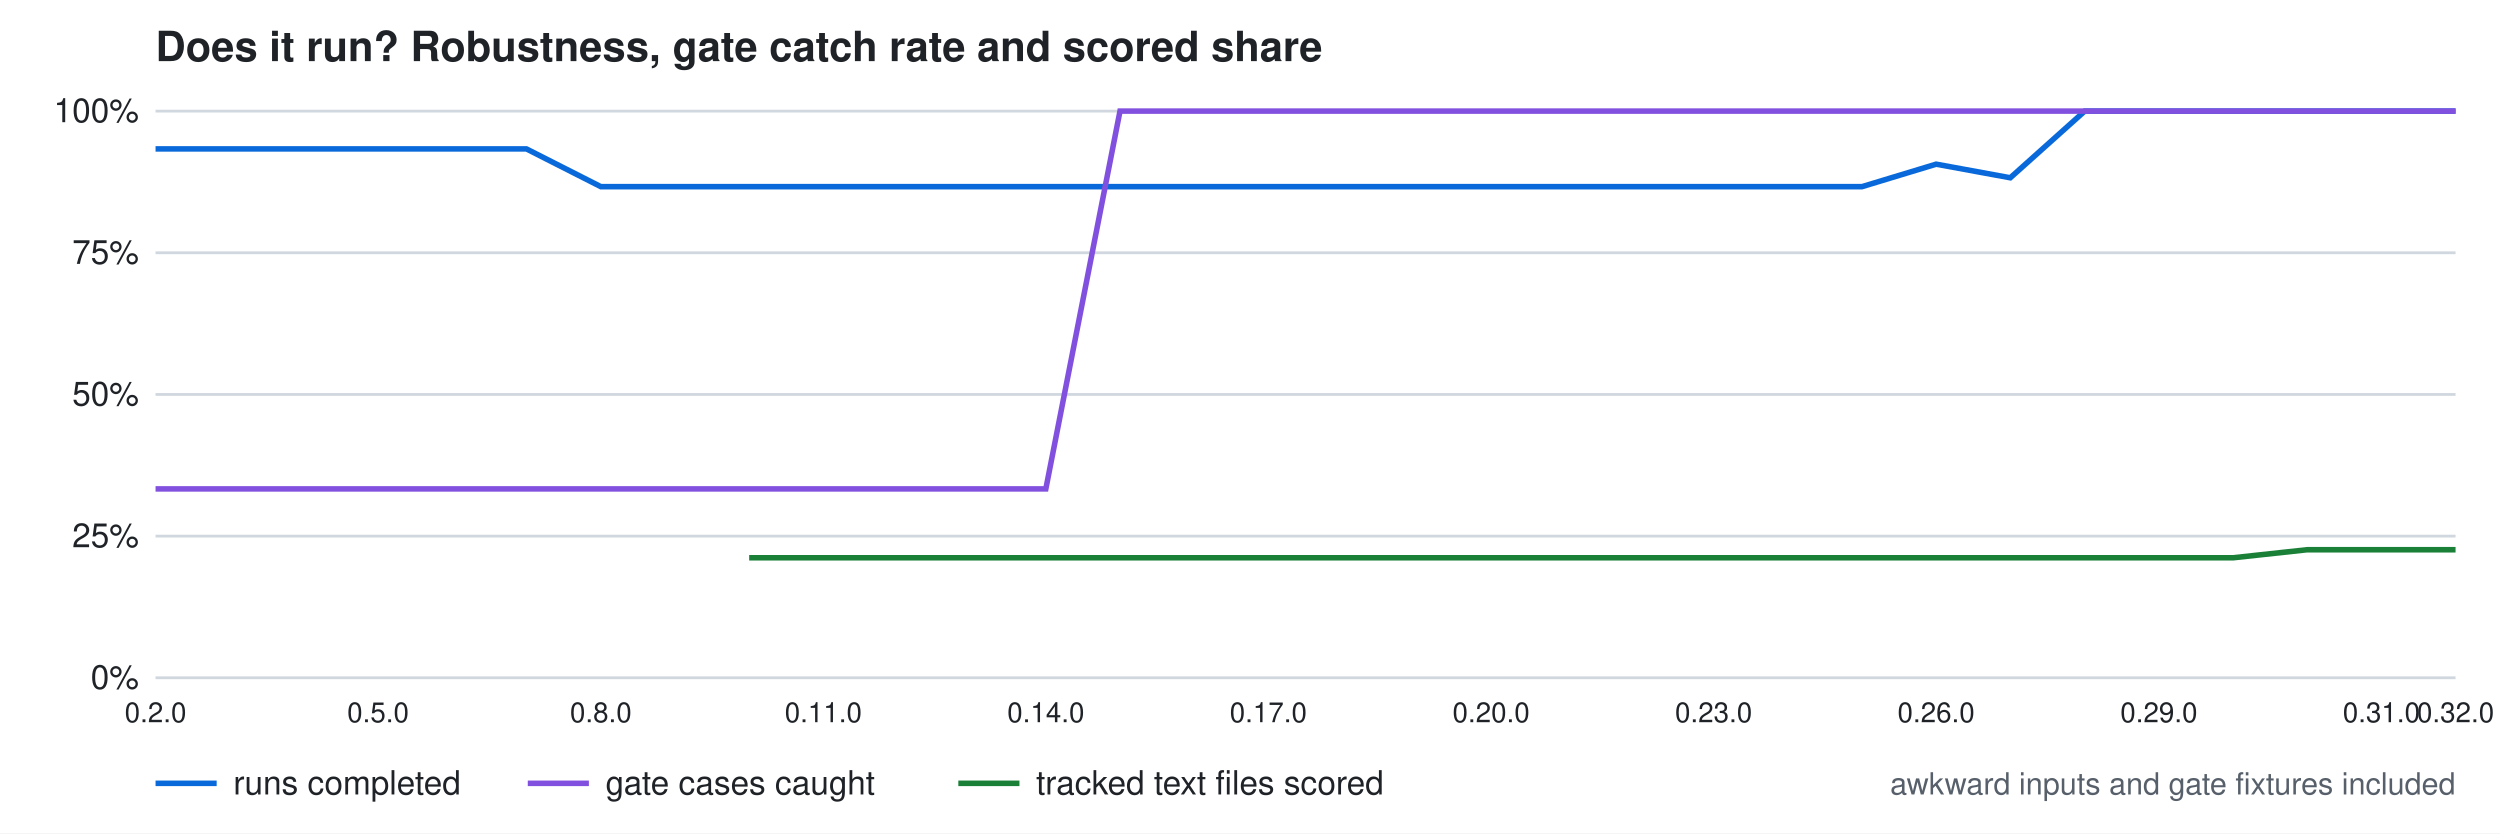
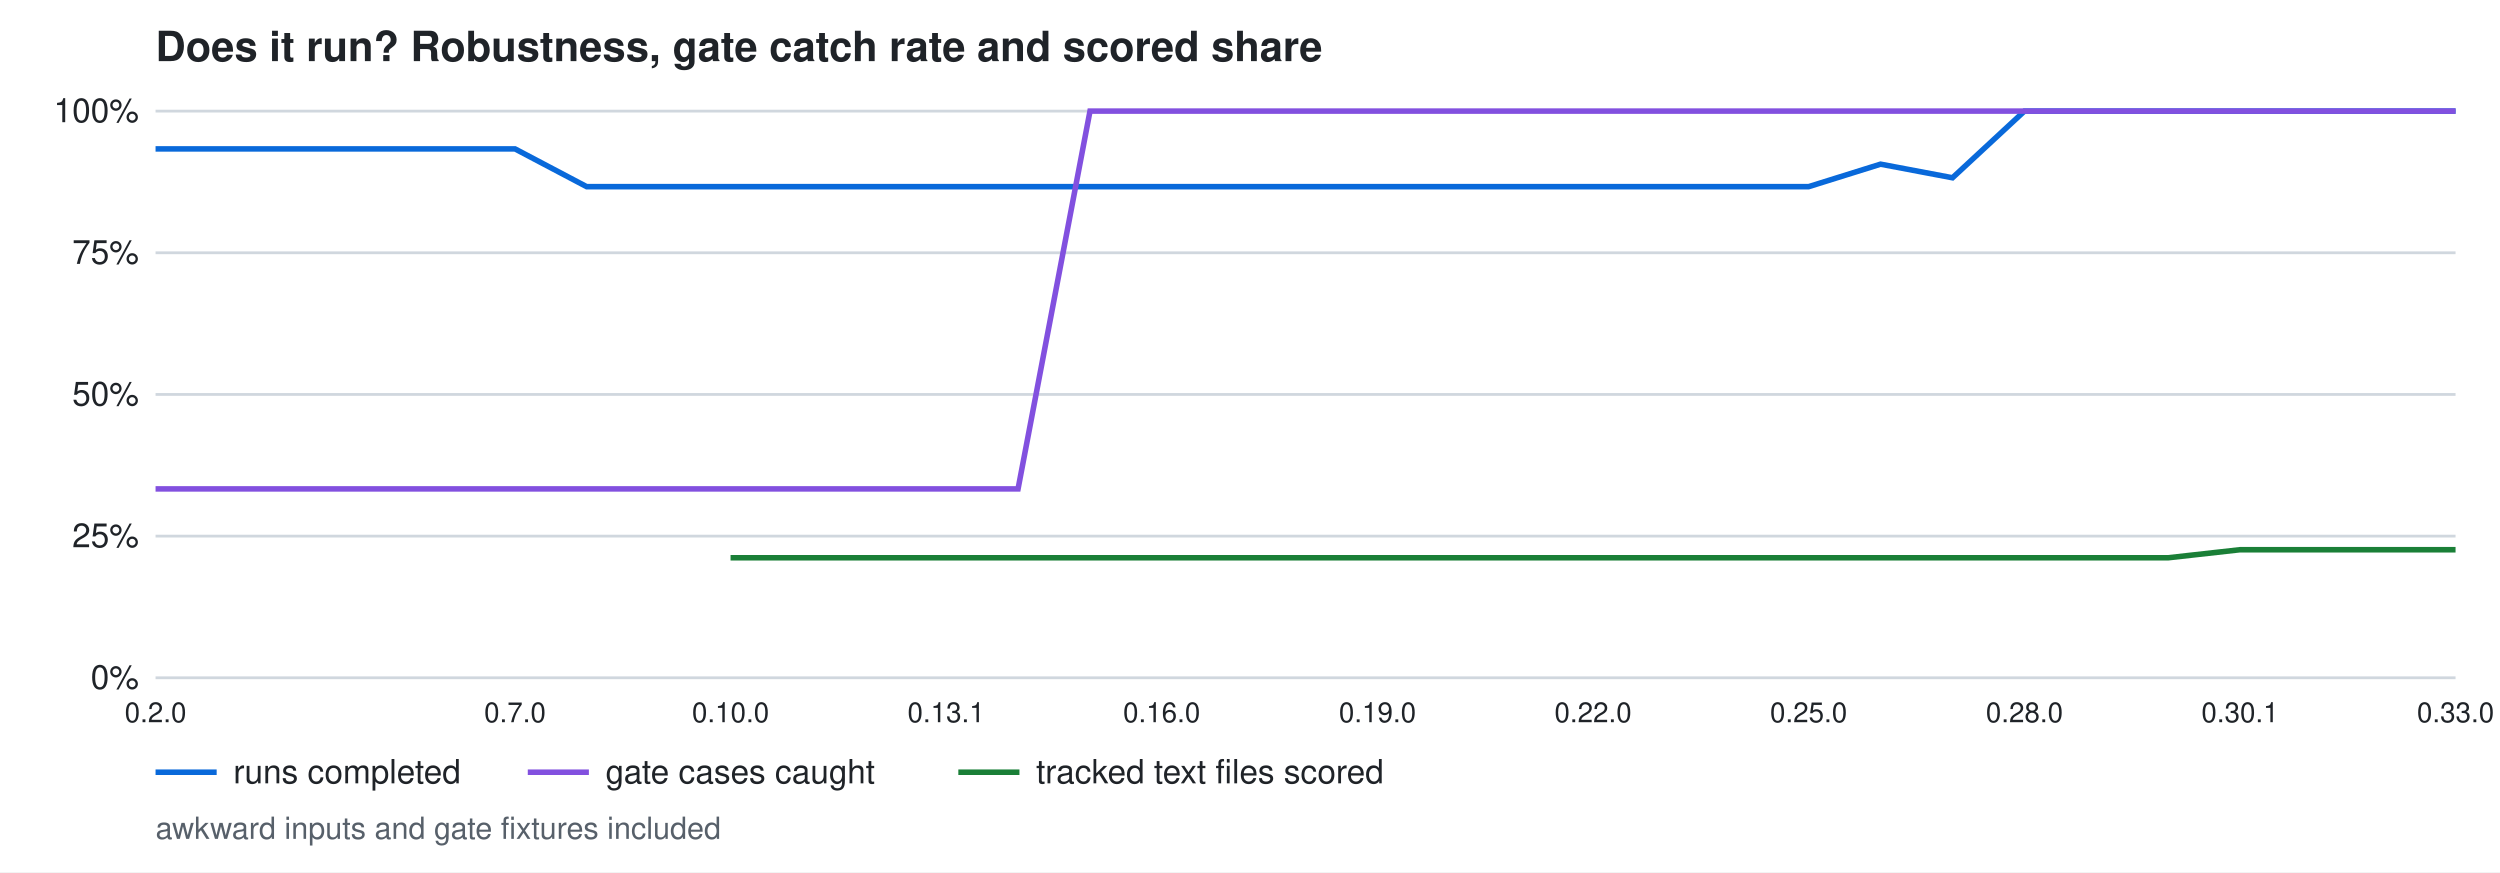
- <svg xmlns="http://www.w3.org/2000/svg" width="900" height="300" viewBox="0 0 900 300" font-family="-apple-system,Segoe UI,Helvetica,Arial,sans-serif" font-size="12">
-   <rect width="900" height="300" fill="#ffffff" />
+ <svg xmlns="http://www.w3.org/2000/svg" width="900" height="314" viewBox="0 0 900 314" font-family="-apple-system,Segoe UI,Helvetica,Arial,sans-serif" font-size="12">
+   <rect width="900" height="314" fill="#ffffff" />
  <text x="56" y="22" font-size="15" font-weight="600" fill="#1f2328">Does it run? Robustness, gate catch rate and scored share</text>
  <line x1="56" y1="244.0" x2="884" y2="244.0" stroke="#d0d7de" stroke-width="1" />
  <text x="50" y="248.0" text-anchor="end" fill="#1f2328">0%</text>
  <line x1="56" y1="193.0" x2="884" y2="193.0" stroke="#d0d7de" stroke-width="1" />
  <text x="50" y="197.0" text-anchor="end" fill="#1f2328">25%</text>
  <line x1="56" y1="142.0" x2="884" y2="142.0" stroke="#d0d7de" stroke-width="1" />
  <text x="50" y="146.0" text-anchor="end" fill="#1f2328">50%</text>
  <line x1="56" y1="91.0" x2="884" y2="91.0" stroke="#d0d7de" stroke-width="1" />
  <text x="50" y="95.0" text-anchor="end" fill="#1f2328">75%</text>
  <line x1="56" y1="40.0" x2="884" y2="40.0" stroke="#d0d7de" stroke-width="1" />
  <text x="50" y="44.0" text-anchor="end" fill="#1f2328">100%</text>
  <text x="56.0" y="260" text-anchor="middle" fill="#1f2328" font-size="10">0.2.0</text>
-   <text x="136.1" y="260" text-anchor="middle" fill="#1f2328" font-size="10">0.5.0</text>
-   <text x="216.3" y="260" text-anchor="middle" fill="#1f2328" font-size="10">0.8.0</text>
-   <text x="296.4" y="260" text-anchor="middle" fill="#1f2328" font-size="10">0.11.0</text>
-   <text x="376.5" y="260" text-anchor="middle" fill="#1f2328" font-size="10">0.14.0</text>
-   <text x="456.6" y="260" text-anchor="middle" fill="#1f2328" font-size="10">0.17.0</text>
-   <text x="536.8" y="260" text-anchor="middle" fill="#1f2328" font-size="10">0.20.0</text>
-   <text x="616.9" y="260" text-anchor="middle" fill="#1f2328" font-size="10">0.23.0</text>
-   <text x="697.0" y="260" text-anchor="middle" fill="#1f2328" font-size="10">0.26.0</text>
-   <text x="777.2" y="260" text-anchor="middle" fill="#1f2328" font-size="10">0.29.0</text>
-   <text x="857.3" y="260" text-anchor="middle" fill="#1f2328" font-size="10">0.31.0</text>
-   <text x="884.0" y="260" text-anchor="middle" fill="#1f2328" font-size="10">0.32.0</text>
-   <polyline points="56.0,53.6 82.7,53.6 109.4,53.6 136.1,53.6 162.8,53.6 189.5,53.6 216.3,67.2 243.0,67.2 269.7,67.2 296.4,67.2 323.1,67.2 349.8,67.2 376.5,67.2 403.2,67.2 429.9,67.2 456.6,67.2 483.4,67.2 510.1,67.2 536.8,67.2 563.5,67.2 590.2,67.2 616.9,67.2 643.6,67.2 670.3,67.2 697.0,59.1 723.7,64.0 750.5,40.0 777.2,40.0 803.9,40.0 830.6,40.0 857.3,40.0 884.0,40.0" fill="none" stroke="#0969da" stroke-width="2" />
-   <polyline points="56.0,176.0 82.7,176.0 109.4,176.0 136.1,176.0 162.8,176.0 189.5,176.0 216.3,176.0 243.0,176.0 269.7,176.0 296.4,176.0 323.1,176.0 349.8,176.0 376.5,176.0 403.2,40.0 429.9,40.0 456.6,40.0 483.4,40.0 510.1,40.0 536.8,40.0 563.5,40.0 590.2,40.0 616.9,40.0 643.6,40.0 670.3,40.0 697.0,40.0 723.7,40.0 750.5,40.0 777.2,40.0 803.9,40.0 830.6,40.0 857.3,40.0 884.0,40.0" fill="none" stroke="#8250df" stroke-width="2" />
-   <polyline points="269.7,200.8 296.4,200.8 323.1,200.8 349.8,200.8 376.5,200.8 403.2,200.8 429.9,200.8 456.6,200.8 483.4,200.8 510.1,200.8 536.8,200.8 563.5,200.8 590.2,200.8 616.9,200.8 643.6,200.8 670.3,200.8 697.0,200.8 723.7,200.8 750.5,200.8 777.2,200.8 803.9,200.8 830.6,197.9 857.3,197.9 884.0,197.9" fill="none" stroke="#1a7f37" stroke-width="2" />
-   <line x1="56" y1="282" x2="78" y2="282" stroke="#0969da" stroke-width="2" />
-   <text x="84" y="286" fill="#1f2328">runs completed</text>
-   <line x1="190" y1="282" x2="212" y2="282" stroke="#8250df" stroke-width="2" />
-   <text x="218" y="286" fill="#1f2328">gate cases caught</text>
-   <line x1="345" y1="282" x2="367" y2="282" stroke="#1a7f37" stroke-width="2" />
-   <text x="373" y="286" fill="#1f2328">tracked text files scored</text>
-   <text x="884" y="286" text-anchor="end" fill="#57606a" font-size="11">awkward inputs and gate fixtures included</text>
+   <text x="185.4" y="260" text-anchor="middle" fill="#1f2328" font-size="10">0.7.0</text>
+   <text x="263.0" y="260" text-anchor="middle" fill="#1f2328" font-size="10">0.10.0</text>
+   <text x="340.6" y="260" text-anchor="middle" fill="#1f2328" font-size="10">0.13.1</text>
+   <text x="418.2" y="260" text-anchor="middle" fill="#1f2328" font-size="10">0.16.0</text>
+   <text x="495.9" y="260" text-anchor="middle" fill="#1f2328" font-size="10">0.19.0</text>
+   <text x="573.5" y="260" text-anchor="middle" fill="#1f2328" font-size="10">0.22.0</text>
+   <text x="651.1" y="260" text-anchor="middle" fill="#1f2328" font-size="10">0.25.0</text>
+   <text x="728.8" y="260" text-anchor="middle" fill="#1f2328" font-size="10">0.28.0</text>
+   <text x="806.4" y="260" text-anchor="middle" fill="#1f2328" font-size="10">0.30.1</text>
+   <text x="884.0" y="260" text-anchor="middle" fill="#1f2328" font-size="10">0.33.0</text>
+   <polyline points="56.0,53.6 81.9,53.6 107.8,53.6 133.6,53.6 159.5,53.6 185.4,53.6 211.2,67.2 237.1,67.2 263.0,67.2 288.9,67.2 314.8,67.2 340.6,67.2 366.5,67.2 392.4,67.2 418.2,67.2 444.1,67.2 470.0,67.2 495.9,67.2 521.8,67.2 547.6,67.2 573.5,67.2 599.4,67.2 625.2,67.2 651.1,67.2 677.0,59.1 702.9,64.0 728.8,40.0 754.6,40.0 780.5,40.0 806.4,40.0 832.2,40.0 858.1,40.0 884.0,40.0" fill="none" stroke="#0969da" stroke-width="2" />
+   <polyline points="56.0,176.0 81.9,176.0 107.8,176.0 133.6,176.0 159.5,176.0 185.4,176.0 211.2,176.0 237.1,176.0 263.0,176.0 288.9,176.0 314.8,176.0 340.6,176.0 366.5,176.0 392.4,40.0 418.2,40.0 444.1,40.0 470.0,40.0 495.9,40.0 521.8,40.0 547.6,40.0 573.5,40.0 599.4,40.0 625.2,40.0 651.1,40.0 677.0,40.0 702.9,40.0 728.8,40.0 754.6,40.0 780.5,40.0 806.4,40.0 832.2,40.0 858.1,40.0 884.0,40.0" fill="none" stroke="#8250df" stroke-width="2" />
+   <polyline points="263.0,200.8 288.9,200.8 314.8,200.8 340.6,200.8 366.5,200.8 392.4,200.8 418.2,200.8 444.1,200.8 470.0,200.8 495.9,200.8 521.8,200.8 547.6,200.8 573.5,200.8 599.4,200.8 625.2,200.8 651.1,200.8 677.0,200.8 702.9,200.8 728.8,200.8 754.6,200.8 780.5,200.8 806.4,197.9 832.2,197.9 858.1,197.9 884.0,197.9" fill="none" stroke="#1a7f37" stroke-width="2" />
+   <line x1="56" y1="278" x2="78" y2="278" stroke="#0969da" stroke-width="2" />
+   <text x="84" y="282" fill="#1f2328">runs completed</text>
+   <line x1="190" y1="278" x2="212" y2="278" stroke="#8250df" stroke-width="2" />
+   <text x="218" y="282" fill="#1f2328">gate cases caught</text>
+   <line x1="345" y1="278" x2="367" y2="278" stroke="#1a7f37" stroke-width="2" />
+   <text x="373" y="282" fill="#1f2328">tracked text files scored</text>
+   <text x="56" y="302" fill="#57606a" font-size="11">awkward inputs and gate fixtures included</text>
</svg>
